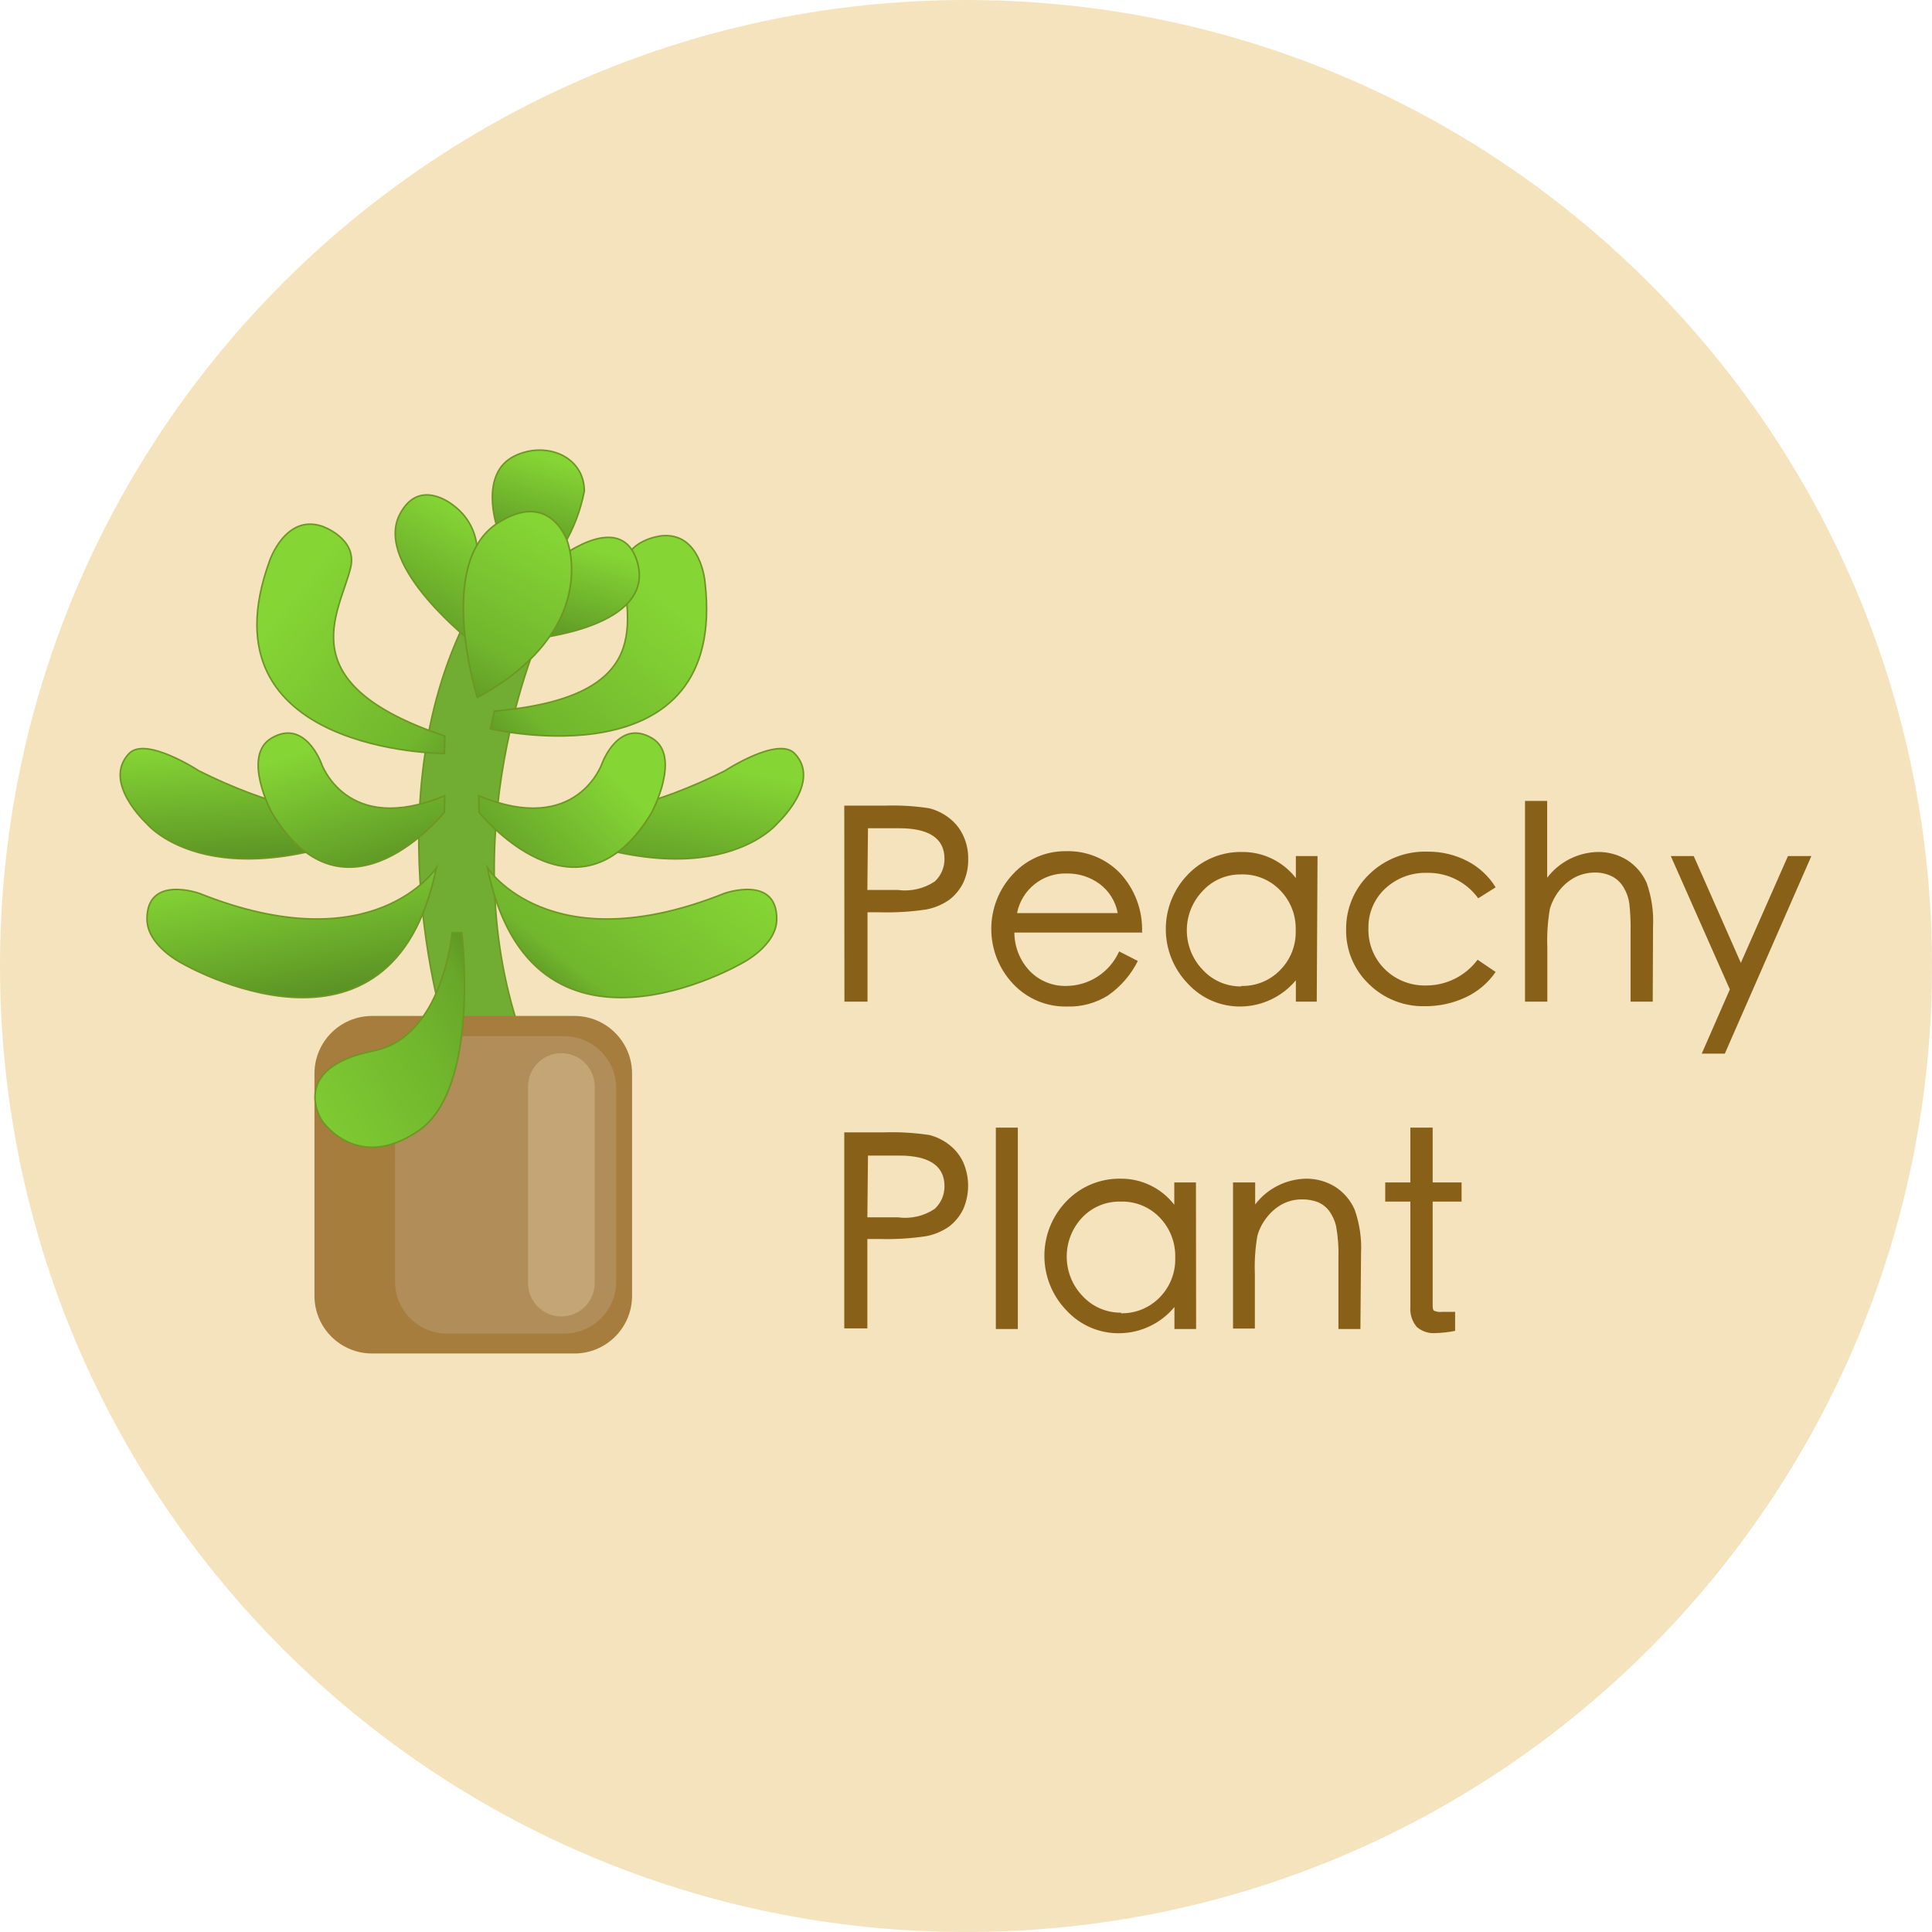
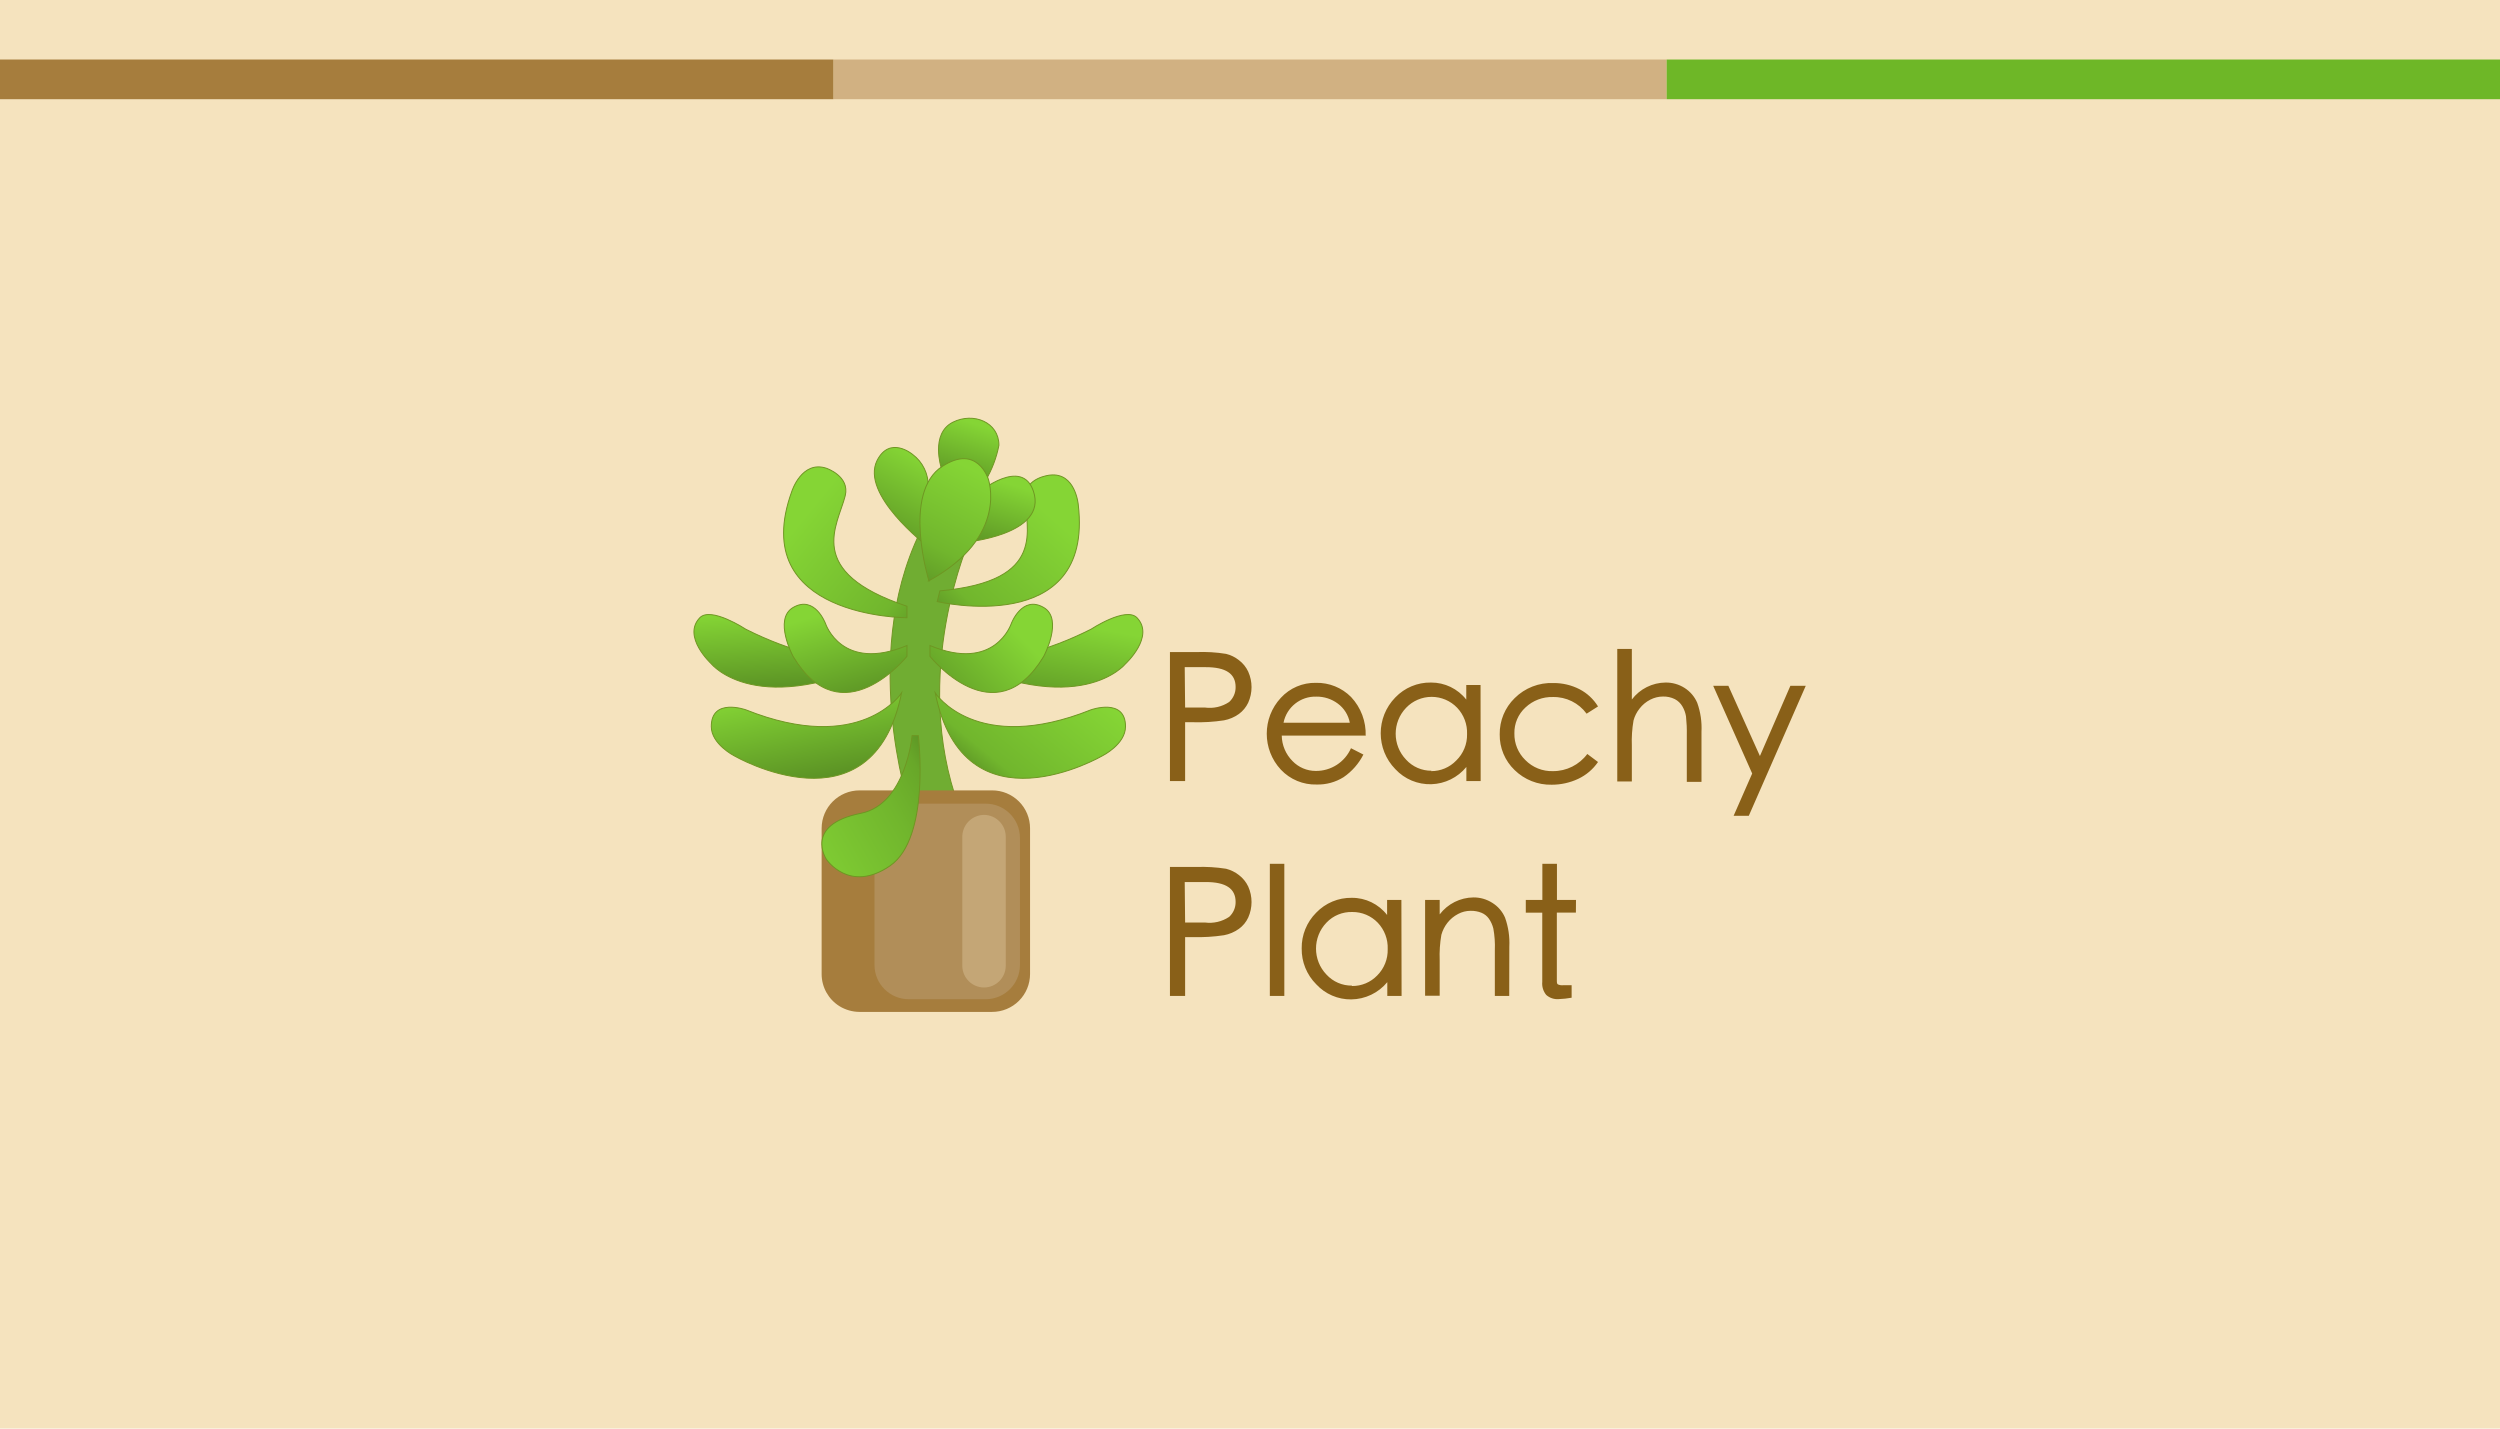
- <svg xmlns="http://www.w3.org/2000/svg" xmlns:xlink="http://www.w3.org/1999/xlink" id="Layer_1" data-name="Layer 1" viewBox="0 0 123 123">
+ <svg xmlns="http://www.w3.org/2000/svg" xmlns:xlink="http://www.w3.org/1999/xlink" id="Layer_1" data-name="Layer 1" viewBox="0 0 252 144">
  <defs>
-     <style>.cls-1{fill:#f5e3be;}.cls-2{fill:#70ad32;}.cls-10,.cls-11,.cls-12,.cls-13,.cls-14,.cls-15,.cls-18,.cls-2,.cls-4,.cls-5,.cls-6,.cls-7,.cls-8,.cls-9{stroke:#6e9622;stroke-miterlimit:10;stroke-width:0.1px;}.cls-3{fill:#a67d3d;}.cls-4{fill:url(#linear-gradient);}.cls-5{fill:url(#linear-gradient-2);}.cls-6{fill:url(#linear-gradient-3);}.cls-7{fill:url(#linear-gradient-4);}.cls-8{fill:url(#linear-gradient-5);}.cls-9{fill:url(#linear-gradient-6);}.cls-10{fill:url(#linear-gradient-7);}.cls-11{fill:url(#linear-gradient-8);}.cls-12{fill:url(#linear-gradient-9);}.cls-13{fill:url(#linear-gradient-10);}.cls-14{fill:url(#linear-gradient-11);}.cls-15{fill:url(#linear-gradient-12);}.cls-16{fill:#b18e59;}.cls-17{fill:#c4a676;}.cls-18{fill:url(#linear-gradient-13);}.cls-19{fill:#896018;}</style>
-     <linearGradient id="linear-gradient" x1="6.15" y1="138.24" x2="6.33" y2="137.84" gradientTransform="matrix(66.79, 0, 0, -29.97, -329.59, 4208.51)" gradientUnits="userSpaceOnUse">
+     <style>.cls-1{fill:#f5e3be;}.cls-2{fill:#70ad32;}.cls-10,.cls-11,.cls-12,.cls-13,.cls-14,.cls-15,.cls-18,.cls-2,.cls-4,.cls-5,.cls-6,.cls-7,.cls-8,.cls-9{stroke:#6e9622;stroke-miterlimit:10;stroke-width:0.1px;}.cls-3{fill:#a67d3d;}.cls-4{fill:url(#linear-gradient);}.cls-5{fill:url(#linear-gradient-2);}.cls-6{fill:url(#linear-gradient-3);}.cls-7{fill:url(#linear-gradient-4);}.cls-8{fill:url(#linear-gradient-5);}.cls-9{fill:url(#linear-gradient-6);}.cls-10{fill:url(#linear-gradient-7);}.cls-11{fill:url(#linear-gradient-8);}.cls-12{fill:url(#linear-gradient-9);}.cls-13{fill:url(#linear-gradient-10);}.cls-14{fill:url(#linear-gradient-11);}.cls-15{fill:url(#linear-gradient-12);}.cls-16{fill:#b18e59;}.cls-17{fill:#c4a676;}.cls-18{fill:url(#linear-gradient-13);}.cls-19{fill:#896018;}.cls-20{fill:#d1b182;}.cls-21{fill:#6eb727;}</style>
+     <linearGradient id="linear-gradient" x1="6.13" y1="138.11" x2="6.31" y2="137.68" gradientTransform="matrix(66.79, 0, 0, -29.97, -329.59, 4208.51)" gradientUnits="userSpaceOnUse">
      <stop offset="0" stop-color="#85d535" />
      <stop offset="0.3" stop-color="#71b62d" />
      <stop offset="1" stop-color="#436b1b" />
    </linearGradient>
-     <linearGradient id="linear-gradient-2" x1="5.43" y1="138.21" x2="5.13" y2="138.04" gradientTransform="matrix(66.79, 0, 0, -29.97, -251.02, 4208.51)" gradientUnits="userSpaceOnUse">
+     <linearGradient id="linear-gradient-2" x1="5.42" y1="138.07" x2="5.11" y2="137.9" gradientTransform="matrix(66.79, 0, 0, -29.97, -251.02, 4208.51)" gradientUnits="userSpaceOnUse">
      <stop offset="0" stop-color="#85d535" />
      <stop offset="0.67" stop-color="#71b62d" />
      <stop offset="1" stop-color="#436b1b" />
    </linearGradient>
-     <linearGradient id="linear-gradient-3" x1="8.41" y1="140.01" x2="8.72" y2="139.71" gradientTransform="matrix(43.27, 0, 0, -52.95, -280.69, 7461.82)" gradientUnits="userSpaceOnUse">
+     <linearGradient id="linear-gradient-3" x1="8.37" y1="139.95" x2="8.69" y2="139.63" gradientTransform="matrix(43.27, 0, 0, -52.95, -280.69, 7461.82)" gradientUnits="userSpaceOnUse">
      <stop offset="0" stop-color="#85d535" />
      <stop offset="0.58" stop-color="#71b62d" />
      <stop offset="1" stop-color="#436b1b" />
    </linearGradient>
-     <linearGradient id="linear-gradient-4" x1="6.83" y1="139.34" x2="6.57" y2="139.06" gradientTransform="matrix(49.89, 0, 0, -46.25, -233.41, 6493.6)" gradientUnits="userSpaceOnUse">
+     <linearGradient id="linear-gradient-4" x1="6.82" y1="139.26" x2="6.54" y2="138.97" gradientTransform="matrix(49.89, 0, 0, -46.25, -233.41, 6493.6)" gradientUnits="userSpaceOnUse">
      <stop offset="0" stop-color="#85d535" />
      <stop offset="0.61" stop-color="#71b62d" />
      <stop offset="1" stop-color="#436b1b" />
    </linearGradient>
-     <linearGradient id="linear-gradient-5" x1="6.07" y1="136.27" x2="6.15" y2="135.81" gradientTransform="matrix(68.83, 0, 0, -25.46, -337.71, 3527.18)" xlink:href="#linear-gradient" />
-     <linearGradient id="linear-gradient-6" x1="8.48" y1="137.72" x2="8.66" y2="137.31" gradientTransform="matrix(43.04, 0, 0, -30.95, -280.25, 4320.52)" xlink:href="#linear-gradient" />
-     <linearGradient id="linear-gradient-7" x1="5.22" y1="136.25" x2="5" y2="135.81" gradientTransform="matrix(68.83, 0, 0, -25.45, -249.02, 3526.88)" xlink:href="#linear-gradient" />
-     <linearGradient id="linear-gradient-8" x1="16.71" y1="137.31" x2="16.57" y2="136.86" gradientTransform="matrix(19, 0, 0, -34.44, -224.51, 4771.32)" xlink:href="#linear-gradient" />
-     <linearGradient id="linear-gradient-9" x1="12.27" y1="133.9" x2="12.14" y2="133.46" gradientTransform="matrix(24.55, 0, 0, -23.21, -198.25, 3153.46)" xlink:href="#linear-gradient" />
-     <linearGradient id="linear-gradient-10" x1="7.75" y1="137.63" x2="7.35" y2="137.36" gradientTransform="matrix(43.05, 0, 0, -30.95, -229.13, 4320.52)" xlink:href="#linear-gradient" />
-     <linearGradient id="linear-gradient-11" x1="14.33" y1="132.5" x2="14.2" y2="132.05" gradientTransform="matrix(21.19, 0, 0, -21.77, -204.25, 2924.24)" xlink:href="#linear-gradient" />
-     <linearGradient id="linear-gradient-12" x1="12.55" y1="138.89" x2="12.41" y2="138.45" gradientTransform="matrix(24.93, 0, 0, -42.93, -214.66, 6006.29)" gradientUnits="userSpaceOnUse">
+     <linearGradient id="linear-gradient-5" x1="6.05" y1="136.12" x2="6.13" y2="135.65" gradientTransform="matrix(68.83, 0, 0, -25.46, -337.71, 3527.18)" xlink:href="#linear-gradient" />
+     <linearGradient id="linear-gradient-6" x1="8.45" y1="137.6" x2="8.62" y2="137.17" gradientTransform="matrix(43.04, 0, 0, -30.95, -280.25, 4320.52)" xlink:href="#linear-gradient" />
+     <linearGradient id="linear-gradient-7" x1="5.21" y1="136.1" x2="4.98" y2="135.64" gradientTransform="matrix(68.83, 0, 0, -25.45, -249.02, 3526.88)" xlink:href="#linear-gradient" />
+     <linearGradient id="linear-gradient-8" x1="16.64" y1="137.22" x2="16.5" y2="136.75" gradientTransform="matrix(19, 0, 0, -34.44, -224.51, 4771.32)" xlink:href="#linear-gradient" />
+     <linearGradient id="linear-gradient-9" x1="12.24" y1="133.76" x2="12.09" y2="133.3" gradientTransform="matrix(24.55, 0, 0, -23.21, -198.25, 3153.46)" xlink:href="#linear-gradient" />
+     <linearGradient id="linear-gradient-10" x1="7.72" y1="137.51" x2="7.31" y2="137.22" gradientTransform="matrix(43.05, 0, 0, -30.95, -229.13, 4320.52)" xlink:href="#linear-gradient" />
+     <linearGradient id="linear-gradient-11" x1="14.28" y1="132.36" x2="14.14" y2="131.9" gradientTransform="matrix(21.19, 0, 0, -21.77, -204.25, 2924.24)" xlink:href="#linear-gradient" />
+     <linearGradient id="linear-gradient-12" x1="12.5" y1="138.82" x2="12.36" y2="138.36" gradientTransform="matrix(24.93, 0, 0, -42.93, -214.66, 6006.29)" gradientUnits="userSpaceOnUse">
      <stop offset="0" stop-color="#85d535" />
      <stop offset="0.45" stop-color="#71b62d" />
      <stop offset="1" stop-color="#436b1b" />
    </linearGradient>
-     <linearGradient id="linear-gradient-13" x1="9.9" y1="140.8" x2="10.34" y2="141.17" gradientTransform="matrix(34.52, 0, 0, -49.53, -258.54, 7060.73)" gradientUnits="userSpaceOnUse">
+     <linearGradient id="linear-gradient-13" x1="9.85" y1="140.7" x2="10.31" y2="141.08" gradientTransform="matrix(34.52, 0, 0, -49.53, -258.54, 7060.73)" gradientUnits="userSpaceOnUse">
      <stop offset="0" stop-color="#85d535" />
      <stop offset="0.54" stop-color="#71b62d" />
      <stop offset="0.72" stop-color="#68a729" />
      <stop offset="1" stop-color="#436b1b" />
    </linearGradient>
  </defs>
-   <circle class="cls-1" cx="61.5" cy="61.5" r="61.5" />
-   <path id="trunk" class="cls-2" d="M97.84,76.84c-4.78-13,1.08-26.05,1.08-26.05L94.68,49c-6.82,12.34-1.62,27.83-1.62,27.83Z" transform="translate(-64.5 -10.5)" />
+   <rect class="cls-1" width="252" height="144" />
+   <path id="trunk" class="cls-2" d="M96.68,81.4c-5-13.56,1.11-27.13,1.11-27.13l-4.4-1.86c-7.11,12.85-1.69,29-1.69,29Z" />
  <g id="pot">
-     <path id="Path_16" data-name="Path 16" class="cls-3" d="M88.19,75.18h12.88a3.67,3.67,0,0,1,3.67,3.67h0V93a3.67,3.67,0,0,1-3.67,3.67H88.19A3.67,3.67,0,0,1,84.52,93V78.85a3.67,3.67,0,0,1,3.67-3.67Z" transform="translate(-64.5 -10.5)" />
+     <path id="Path_16" data-name="Path 16" class="cls-3" d="M86.63,79.67H100a3.82,3.82,0,0,1,3.83,3.83h0V98.18A3.82,3.82,0,0,1,100,102H86.63a3.9,3.9,0,0,1-2-.57,3.82,3.82,0,0,1-1.81-3.25V83.5a3.83,3.83,0,0,1,3.83-3.83Z" />
  </g>
-   <path id="leaf" class="cls-4" d="M92.28,65.75s-3.94,6.08-15.08,1.63c0,0-3.35-1.2-3.34,1.63,0,1.71,2.23,2.82,2.23,2.82S89.45,79.62,92.28,65.75Z" transform="translate(-64.5 -10.5)" />
-   <path id="leaf-2" class="cls-5" d="M95.53,65.75s3.94,6.08,15.08,1.63c0,0,3.35-1.2,3.34,1.63,0,1.71-2.23,2.82-2.23,2.82S98.36,79.62,95.53,65.75Z" transform="translate(-64.5 -10.5)" />
-   <path id="leaf-3" class="cls-6" d="M92.79,58.47s-15.59,0-11.13-12.25c0,0,1-3,3.34-2.22,0,0,2.28.77,1.82,2.65-.71,2.91-4,7.36,6,10.71Z" transform="translate(-64.5 -10.5)" />
-   <path id="leaf-4" class="cls-7" d="M95.72,56.9s15.17,3.59,13.66-9.36c0,0-.26-3.15-2.74-2.93,0,0-2.4.23-2.39,2.16,0,3,2.25,8.1-8.27,9Z" transform="translate(-64.5 -10.5)" />
-   <path id="leaf-5" class="cls-8" d="M91.17,62.13s-5.06,1.91-14-2.55c0,0-3.38-2.22-4.45-1.11-1.75,1.82,1.11,4.45,1.11,4.45S78.32,68.49,91.17,62.13Z" transform="translate(-64.5 -10.5)" />
-   <path id="leaf-6" class="cls-9" d="M92.79,62.21s-6.3,7.87-11,0c0,0-1.92-3.6,0-4.72,2.11-1.25,3.15,1.57,3.15,1.57s1.57,4.72,7.87,2.1Z" transform="translate(-64.5 -10.5)" />
-   <path id="leaf-7" class="cls-10" d="M96.64,62.13s5.06,1.91,14-2.55c0,0,3.38-2.22,4.45-1.11,1.75,1.82-1.11,4.46-1.11,4.46S109.49,68.49,96.64,62.13Z" transform="translate(-64.5 -10.5)" />
-   <path id="leaf-8" class="cls-11" d="M94.7,51.51s-6.43-4.94-4.76-8.24c1.24-2.44,3.43-.59,3.43-.59a3.7,3.7,0,0,1,1.51,3.15C94.7,47.42,94.09,47.83,94.7,51.51Z" transform="translate(-64.5 -10.5)" />
-   <path id="leaf-9" class="cls-12" d="M98.43,51.17s8-.72,6.61-5c-1.11-3.34-5.27.1-5.27.1S100.59,48.45,98.43,51.17Z" transform="translate(-64.5 -10.5)" />
-   <path id="leaf-10" class="cls-13" d="M95,62.21s6.3,7.87,11,0c0,0,1.92-3.6,0-4.72-2.11-1.25-3.15,1.57-3.15,1.57s-1.57,4.72-7.87,2.1Z" transform="translate(-64.5 -10.5)" />
-   <path id="leaf-11" class="cls-14" d="M100.42,45.16a10.73,10.73,0,0,0,1.28-3.39c0-2.23-2.46-3.22-4.46-2.23C95,40.66,96.13,44,96.13,44S99.31,41.82,100.42,45.16Z" transform="translate(-64.5 -10.5)" />
-   <path id="leaf-12" class="cls-15" d="M94.89,54.91c7.87-4.31,5.74-9.92,5.74-9.92s-1.06-3.36-4.44-1.19c-4,2.55-1.3,11.11-1.3,11.11Z" transform="translate(-64.5 -10.5)" />
-   <rect id="pot-2" class="cls-16" x="25.15" y="65.97" width="14.08" height="18.93" rx="3.31" />
-   <path id="pot-3" class="cls-17" d="M100.24,77.55h0a2.12,2.12,0,0,1,2.12,2.12h0V92.19a2.12,2.12,0,0,1-2.12,2.12h0a2.12,2.12,0,0,1-2.12-2.12V79.67A2.12,2.12,0,0,1,100.24,77.55Z" transform="translate(-64.5 -10.5)" />
-   <path id="leaf-13" class="cls-18" d="M93.29,69.88s-.59,6.65-5,7.52C82.77,78.51,85,81.85,85,81.85s2.22,3.34,6.16.63,2.74-12.6,2.74-12.6Z" transform="translate(-64.5 -10.5)" />
+   <path id="leaf" class="cls-4" d="M90.88,69.85s-4.1,6.33-15.7,1.7c0,0-3.49-1.25-3.48,1.69C71.7,75,74,76.18,74,76.18S87.94,84.3,90.88,69.85Z" />
+   <path id="leaf-2" class="cls-5" d="M94.27,69.85s4.1,6.33,15.7,1.7c0,0,3.49-1.25,3.48,1.69,0,1.78-2.32,2.94-2.32,2.94S97.21,84.3,94.27,69.85Z" />
+   <path id="leaf-3" class="cls-6" d="M91.42,62.27s-16.24,0-11.6-12.75c0,0,1-3.14,3.48-2.32,0,0,2.38.8,1.9,2.76-.74,3-4.22,7.67,6.22,11.15Z" />
+   <path id="leaf-4" class="cls-7" d="M94.47,60.64s15.8,3.73,14.22-9.75c0,0-.27-3.29-2.85-3,0,0-2.51.23-2.49,2.25,0,3.12,2.34,8.44-8.61,9.42Z" />
+   <path id="leaf-5" class="cls-8" d="M89.72,66.09s-5.26,2-14.54-2.66c0,0-3.52-2.32-4.64-1.16-1.82,1.9,1.16,4.64,1.16,4.64S76.34,72.71,89.72,66.09Z" />
+   <path id="leaf-6" class="cls-9" d="M91.42,66.16s-6.56,8.2-11.48,0c0,0-2-3.74,0-4.92,2.2-1.29,3.28,1.64,3.28,1.64s1.64,4.92,8.2,2.19Z" />
+   <path id="leaf-7" class="cls-10" d="M95.43,66.09s5.26,2,14.54-2.66c0,0,3.52-2.32,4.64-1.16,1.82,1.9-1.16,4.64-1.16,4.64S108.81,72.71,95.43,66.09Z" />
+   <path id="leaf-8" class="cls-11" d="M93.41,55s-6.71-5.15-5-8.58c1.29-2.54,3.57-.62,3.57-.62a3.9,3.9,0,0,1,1.58,3.29C93.4,50.77,92.77,51.19,93.41,55Z" />
+   <path id="leaf-9" class="cls-12" d="M97.29,54.66s8.35-.74,6.88-5.14c-1.16-3.48-5.49.1-5.49.1S99.53,51.83,97.29,54.66Z" />
+   <path id="leaf-10" class="cls-13" d="M93.74,66.16s6.55,8.2,11.47,0c0,0,2-3.74,0-4.92-2.2-1.29-3.28,1.64-3.28,1.64s-1.64,4.92-8.19,2.19Z" />
+   <path id="leaf-11" class="cls-14" d="M99.36,48.41a11.14,11.14,0,0,0,1.33-3.53c0-2.32-2.56-3.36-4.64-2.32-2.31,1.16-1.16,4.64-1.16,4.64S98.2,44.93,99.36,48.41Z" />
+   <path id="leaf-12" class="cls-15" d="M93.6,58.56c8.19-4.49,6-10.33,6-10.33S98.48,44.73,95,47c-4.13,2.65-1.36,11.57-1.36,11.57Z" />
+   <rect id="pot-2" class="cls-16" x="88.15" y="81.01" width="14.66" height="19.71" rx="3.45" />
+   <path id="pot-3" class="cls-17" d="M99.18,82.14h0a2.21,2.21,0,0,1,2.2,2.2h0v13a2.2,2.2,0,0,1-2.2,2.2h0A2.2,2.2,0,0,1,97,97.39v-13A2.21,2.21,0,0,1,99.18,82.14Z" />
+   <path id="leaf-13" class="cls-18" d="M91.94,74.15s-.61,6.92-5.16,7.83c-5.8,1.16-3.48,4.64-3.48,4.64s2.32,3.48,6.42.65,2.85-13.12,2.85-13.12Z" />
  <g id="title_text" data-name="title text">
-     <path id="peachy_plant" data-name="peachy plant" class="cls-19" d="M118.25,61.79h2.56a15.16,15.16,0,0,1,2.86.17,3.45,3.45,0,0,1,1.26.62,3,3,0,0,1,.89,1.11,3.35,3.35,0,0,1,.32,1.5,3.4,3.4,0,0,1-.31,1.5,3.1,3.1,0,0,1-.9,1.1,3.8,3.8,0,0,1-1.45.61,16.79,16.79,0,0,1-3,.18h-.75v5.69h-1.47Zm1.47,5.37h1.94a3.43,3.43,0,0,0,2.35-.54,1.94,1.94,0,0,0,.62-1.45c0-1.3-1-1.94-2.87-1.94h-2Zm17.51,2.71h-8.15a3.57,3.57,0,0,0,1,2.47,3.13,3.13,0,0,0,2.26.93,3.71,3.71,0,0,0,3.41-2.2l1.19.61a5.88,5.88,0,0,1-1.89,2.19,4.63,4.63,0,0,1-2.61.71A4.56,4.56,0,0,1,129,73.14a5.1,5.1,0,0,1,0-7,4.51,4.51,0,0,1,3.4-1.45,4.59,4.59,0,0,1,3.39,1.38,5.26,5.26,0,0,1,1.42,3.75Zm-1.57-1.24a3,3,0,0,0-1.16-1.86,3.44,3.44,0,0,0-2.08-.66,3.13,3.13,0,0,0-3.17,2.52Zm12.67,5.64H147V72.91a4.64,4.64,0,0,1-3.5,1.67,4.49,4.49,0,0,1-3.38-1.46,5,5,0,0,1,0-6.94,4.66,4.66,0,0,1,3.45-1.44A4.29,4.29,0,0,1,147,66.4V65h1.38Zm-4.78-1a3.32,3.32,0,0,0,2.44-1,3.42,3.42,0,0,0,1-2.55,3.47,3.47,0,0,0-1-2.55,3.29,3.29,0,0,0-2.47-1,3.25,3.25,0,0,0-2.46,1.06,3.62,3.62,0,0,0,0,5,3.27,3.27,0,0,0,2.45,1.07Zm16.17-.89A4.76,4.76,0,0,1,157.8,74a6,6,0,0,1-2.57.56,4.92,4.92,0,0,1-3.59-1.42,4.68,4.68,0,0,1-1.44-3.46,4.81,4.81,0,0,1,1.45-3.5,5.09,5.09,0,0,1,3.75-1.46,5.38,5.38,0,0,1,2.52.6,4.59,4.59,0,0,1,1.8,1.67l-1.11.7a3.92,3.92,0,0,0-3.26-1.62,3.74,3.74,0,0,0-2.66,1,3.35,3.35,0,0,0-1.07,2.52,3.52,3.52,0,0,0,1,2.57,3.61,3.61,0,0,0,2.68,1.08,4.08,4.08,0,0,0,3.27-1.64Zm10,1.89h-1.41V69.84a13.78,13.78,0,0,0-.08-1.82,2.65,2.65,0,0,0-.35-1,1.83,1.83,0,0,0-.74-.72,2.42,2.42,0,0,0-1.12-.25,2.76,2.76,0,0,0-1.26.31,3.12,3.12,0,0,0-1,.85,3.44,3.44,0,0,0-.59,1.16,11.93,11.93,0,0,0-.16,2.46v3.44h-1.42V61.49H163v4.89a4.17,4.17,0,0,1,3.27-1.64,3.47,3.47,0,0,1,1.83.52,3.31,3.31,0,0,1,1.23,1.44,7.24,7.24,0,0,1,.41,2.8ZM179.82,65l-5.51,12.58h-1.47l1.79-4.09L170.87,65h1.46l3,6.8,3-6.8ZM118.25,82.59h2.56a16,16,0,0,1,2.86.17,3.45,3.45,0,0,1,1.26.62,3,3,0,0,1,.89,1.11,3.73,3.73,0,0,1,0,3,3.1,3.1,0,0,1-.9,1.1,3.8,3.8,0,0,1-1.45.61,16.79,16.79,0,0,1-3,.18h-.75v5.69h-1.47ZM119.72,88h1.94a3.37,3.37,0,0,0,2.35-.54,1.94,1.94,0,0,0,.62-1.45c0-1.3-1-1.94-2.87-1.94h-2Zm9.58,7.11h-1.4V82.29h1.4Zm11.35,0h-1.38V93.71a4.6,4.6,0,0,1-3.49,1.67,4.49,4.49,0,0,1-3.39-1.46,5,5,0,0,1,0-6.94,4.67,4.67,0,0,1,3.45-1.44,4.27,4.27,0,0,1,3.42,1.66V85.78h1.38Zm-4.77-1a3.35,3.35,0,0,0,2.44-1,3.45,3.45,0,0,0,1-2.55,3.52,3.52,0,0,0-1-2.56,3.29,3.29,0,0,0-2.47-1A3.25,3.25,0,0,0,133.41,88a3.63,3.63,0,0,0,0,5,3.29,3.29,0,0,0,2.46,1.07Zm15.23,1h-1.4V90.64a9.76,9.76,0,0,0-.15-2.09,2.7,2.7,0,0,0-.42-.93,1.77,1.77,0,0,0-.72-.58,2.75,2.75,0,0,0-1.06-.18,2.62,2.62,0,0,0-1.22.3,3.13,3.13,0,0,0-1,.86,3.27,3.27,0,0,0-.59,1.16,11.83,11.83,0,0,0-.16,2.45v3.45H143v-9.3h1.41v1.4a4.17,4.17,0,0,1,3.27-1.64,3.47,3.47,0,0,1,1.83.52,3.31,3.31,0,0,1,1.23,1.44,7.24,7.24,0,0,1,.41,2.8ZM157.55,87h-1.84v6.51c0,.24,0,.39.1.44a1,1,0,0,0,.51.07h.82v1.21a7.36,7.36,0,0,1-1.24.14,1.62,1.62,0,0,1-1.21-.4,1.78,1.78,0,0,1-.4-1.27V87h-1.6V85.78h1.6V82.29h1.42v3.49h1.84Z" transform="translate(-64.5 -10.5)" />
+     <path id="peachy_plant" data-name="peachy plant" class="cls-19" d="M117.93,65.73h2.66a15,15,0,0,1,3,.18,3.37,3.37,0,0,1,1.3.64,3.06,3.06,0,0,1,.93,1.15,3.82,3.82,0,0,1,0,3.13,3,3,0,0,1-.94,1.14,3.77,3.77,0,0,1-1.5.64,17.37,17.37,0,0,1-3.14.19h-.78v5.93h-1.53Zm1.53,5.59h2a3.52,3.52,0,0,0,2.44-.56,2,2,0,0,0,.65-1.51c0-1.35-1-2-3-2h-2.13Zm18.23,2.83H129.2a3.72,3.72,0,0,0,1.08,2.56,3.25,3.25,0,0,0,2.35,1,3.84,3.84,0,0,0,3.55-2.29l1.25.64a6.13,6.13,0,0,1-2,2.28,4.88,4.88,0,0,1-2.71.74,4.77,4.77,0,0,1-3.61-1.5,5.32,5.32,0,0,1,0-7.24,4.67,4.67,0,0,1,3.54-1.51,4.83,4.83,0,0,1,3.54,1.43,5.45,5.45,0,0,1,1.47,3.92Zm-1.63-1.3a3.09,3.09,0,0,0-1.21-1.93,3.53,3.53,0,0,0-2.16-.7,3.27,3.27,0,0,0-3.31,2.63Zm13.19,5.88h-1.44V77.31a4.75,4.75,0,0,1-7.16.22,5.17,5.17,0,0,1,0-7.23,4.86,4.86,0,0,1,3.59-1.5,4.48,4.48,0,0,1,3.56,1.72V69.05h1.44Zm-5-1a3.47,3.47,0,0,0,2.54-1.07A3.6,3.6,0,0,0,147.88,74a3.66,3.66,0,0,0-1-2.66,3.56,3.56,0,0,0-5.14,0,3.78,3.78,0,0,0,0,5.24,3.42,3.42,0,0,0,2.56,1.11Zm16.83-.92a5,5,0,0,1-2,1.7,6.27,6.27,0,0,1-2.67.59,5.18,5.18,0,0,1-3.74-1.48,4.88,4.88,0,0,1-1.5-3.6,5,5,0,0,1,1.51-3.65,5.24,5.24,0,0,1,3.91-1.52,5.68,5.68,0,0,1,2.62.62,4.75,4.75,0,0,1,1.87,1.74l-1.15.73a4.1,4.1,0,0,0-3.39-1.68,3.87,3.87,0,0,0-2.77,1.05,3.44,3.44,0,0,0-1.12,2.62,3.64,3.64,0,0,0,1.1,2.68,3.73,3.73,0,0,0,2.79,1.12A4.28,4.28,0,0,0,160,76Zm10.43,2h-1.48V74.11a15.1,15.1,0,0,0-.08-1.9,2.93,2.93,0,0,0-.36-1,1.89,1.89,0,0,0-.77-.74,2.54,2.54,0,0,0-1.18-.26,2.81,2.81,0,0,0-1.3.32,3.17,3.17,0,0,0-1.07.89,3.33,3.33,0,0,0-.61,1.2,12.21,12.21,0,0,0-.17,2.56v3.59h-1.47V65.41h1.47v5.1a4.32,4.32,0,0,1,3.41-1.71,3.47,3.47,0,0,1,1.9.54,3.34,3.34,0,0,1,1.28,1.5,7.56,7.56,0,0,1,.43,2.92Zm10.51-9.68-5.74,13.1h-1.53l1.87-4.26-3.93-8.84h1.53l3.18,7.08,3.07-7.08ZM117.93,87.39h2.66a15.76,15.76,0,0,1,3,.18,3.52,3.52,0,0,1,1.3.64,3.14,3.14,0,0,1,.93,1.15,3.82,3.82,0,0,1,0,3.13,2.89,2.89,0,0,1-.94,1.14,3.77,3.77,0,0,1-1.5.64,17.37,17.37,0,0,1-3.14.19h-.78v5.93h-1.53Zm1.53,5.6h2a3.56,3.56,0,0,0,2.44-.57,2,2,0,0,0,.65-1.51c0-1.35-1-2-3-2h-2.13Zm10,7.4H128V87.07h1.46Zm11.82,0h-1.44V99a4.78,4.78,0,0,1-3.64,1.74,4.72,4.72,0,0,1-3.52-1.52,5,5,0,0,1-1.47-3.62A5,5,0,0,1,132.67,92a4.86,4.86,0,0,1,3.59-1.5,4.46,4.46,0,0,1,3.56,1.73V90.71h1.44Zm-5-1a3.46,3.46,0,0,0,2.54-1.06,3.61,3.61,0,0,0,1.06-2.66,3.66,3.66,0,0,0-1-2.66,3.51,3.51,0,0,0-2.57-1.08A3.44,3.44,0,0,0,133.71,93a3.78,3.78,0,0,0,0,5.24,3.42,3.42,0,0,0,2.56,1.11Zm15.85,1h-1.45V95.77a9.91,9.91,0,0,0-.15-2.17,3,3,0,0,0-.45-1,1.71,1.71,0,0,0-.74-.59,2.78,2.78,0,0,0-1.1-.2,2.66,2.66,0,0,0-1.27.32,3.29,3.29,0,0,0-1.07.89,3.46,3.46,0,0,0-.61,1.21,12.11,12.11,0,0,0-.17,2.55v3.59h-1.47V90.71h1.47v1.46a4.34,4.34,0,0,1,3.41-1.71,3.48,3.48,0,0,1,1.9.55,3.26,3.26,0,0,1,1.28,1.49,7.56,7.56,0,0,1,.43,2.92Zm6.72-8.4h-1.92v6.78c0,.25,0,.4.11.46a1.06,1.06,0,0,0,.53.08h.85v1.26a9.42,9.42,0,0,1-1.29.14,1.69,1.69,0,0,1-1.27-.42,1.8,1.8,0,0,1-.4-1.32V92H153.8V90.71h1.67V87.07h1.47v3.64h1.92Z" />
  </g>
+   <rect class="cls-20" x="84" y="6" width="84" height="4" />
+   <rect class="cls-3" y="6" width="84" height="4" />
+   <rect class="cls-21" x="168" y="6" width="84" height="4" />
</svg>
